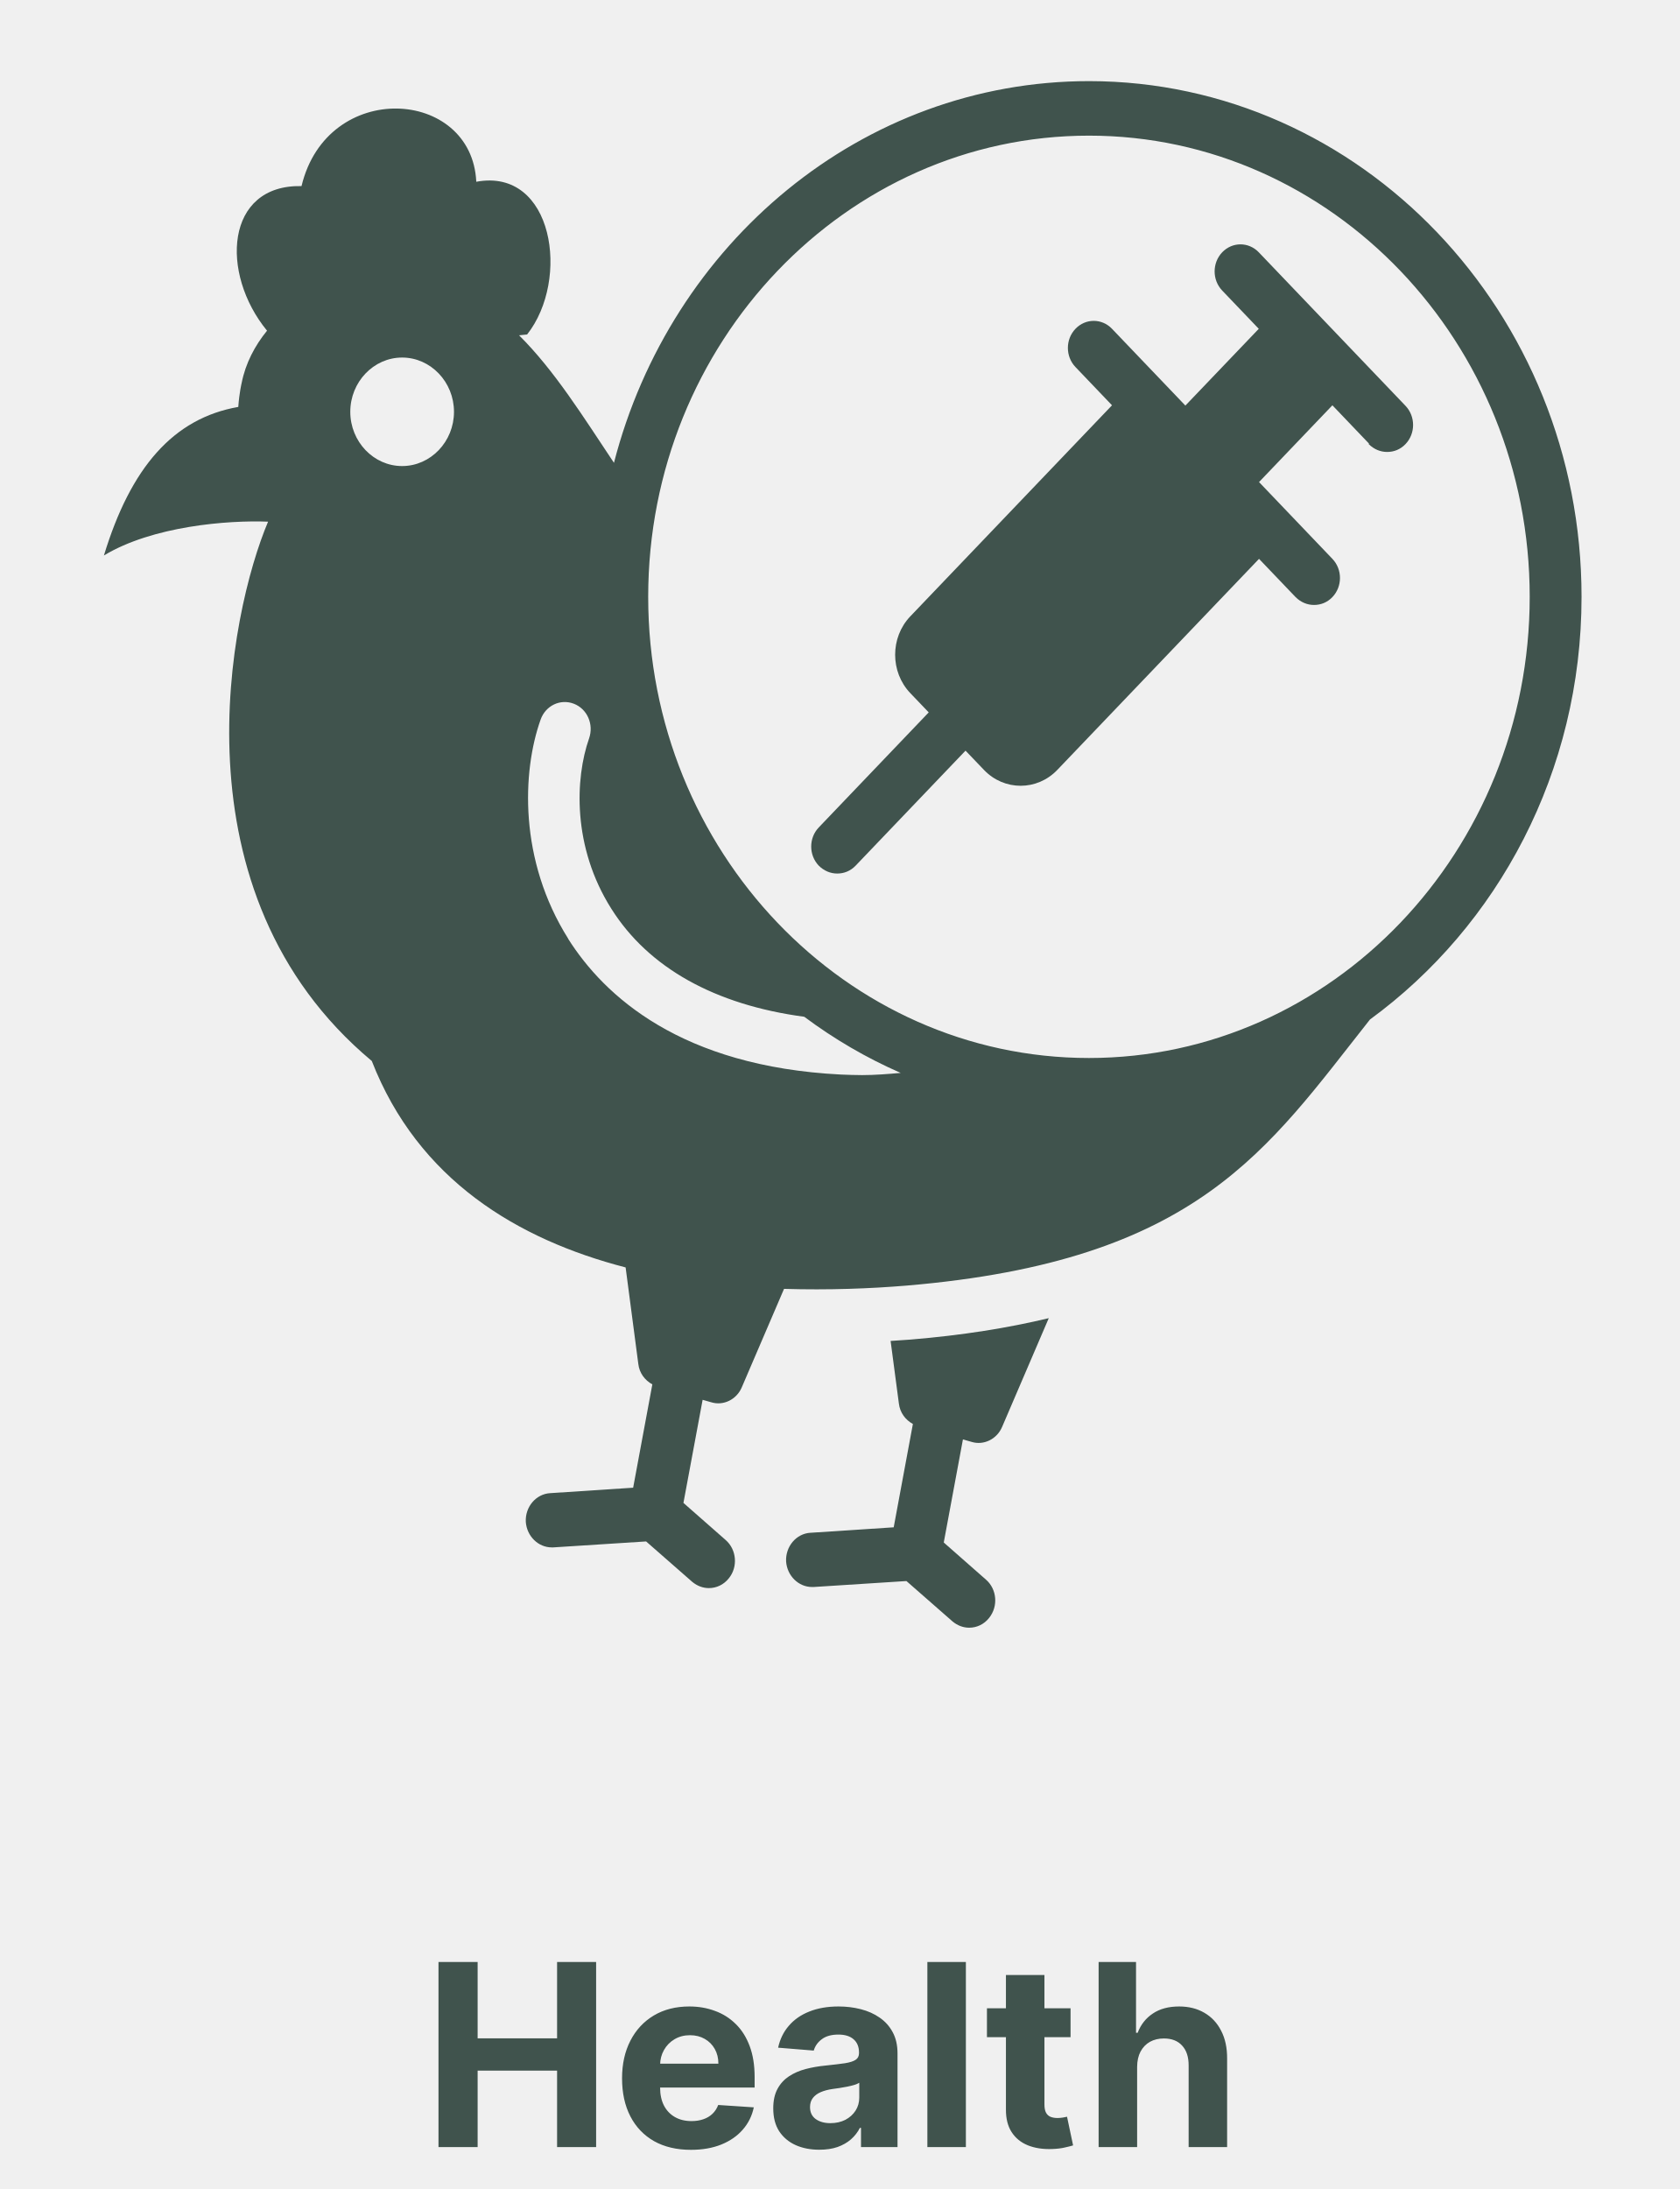
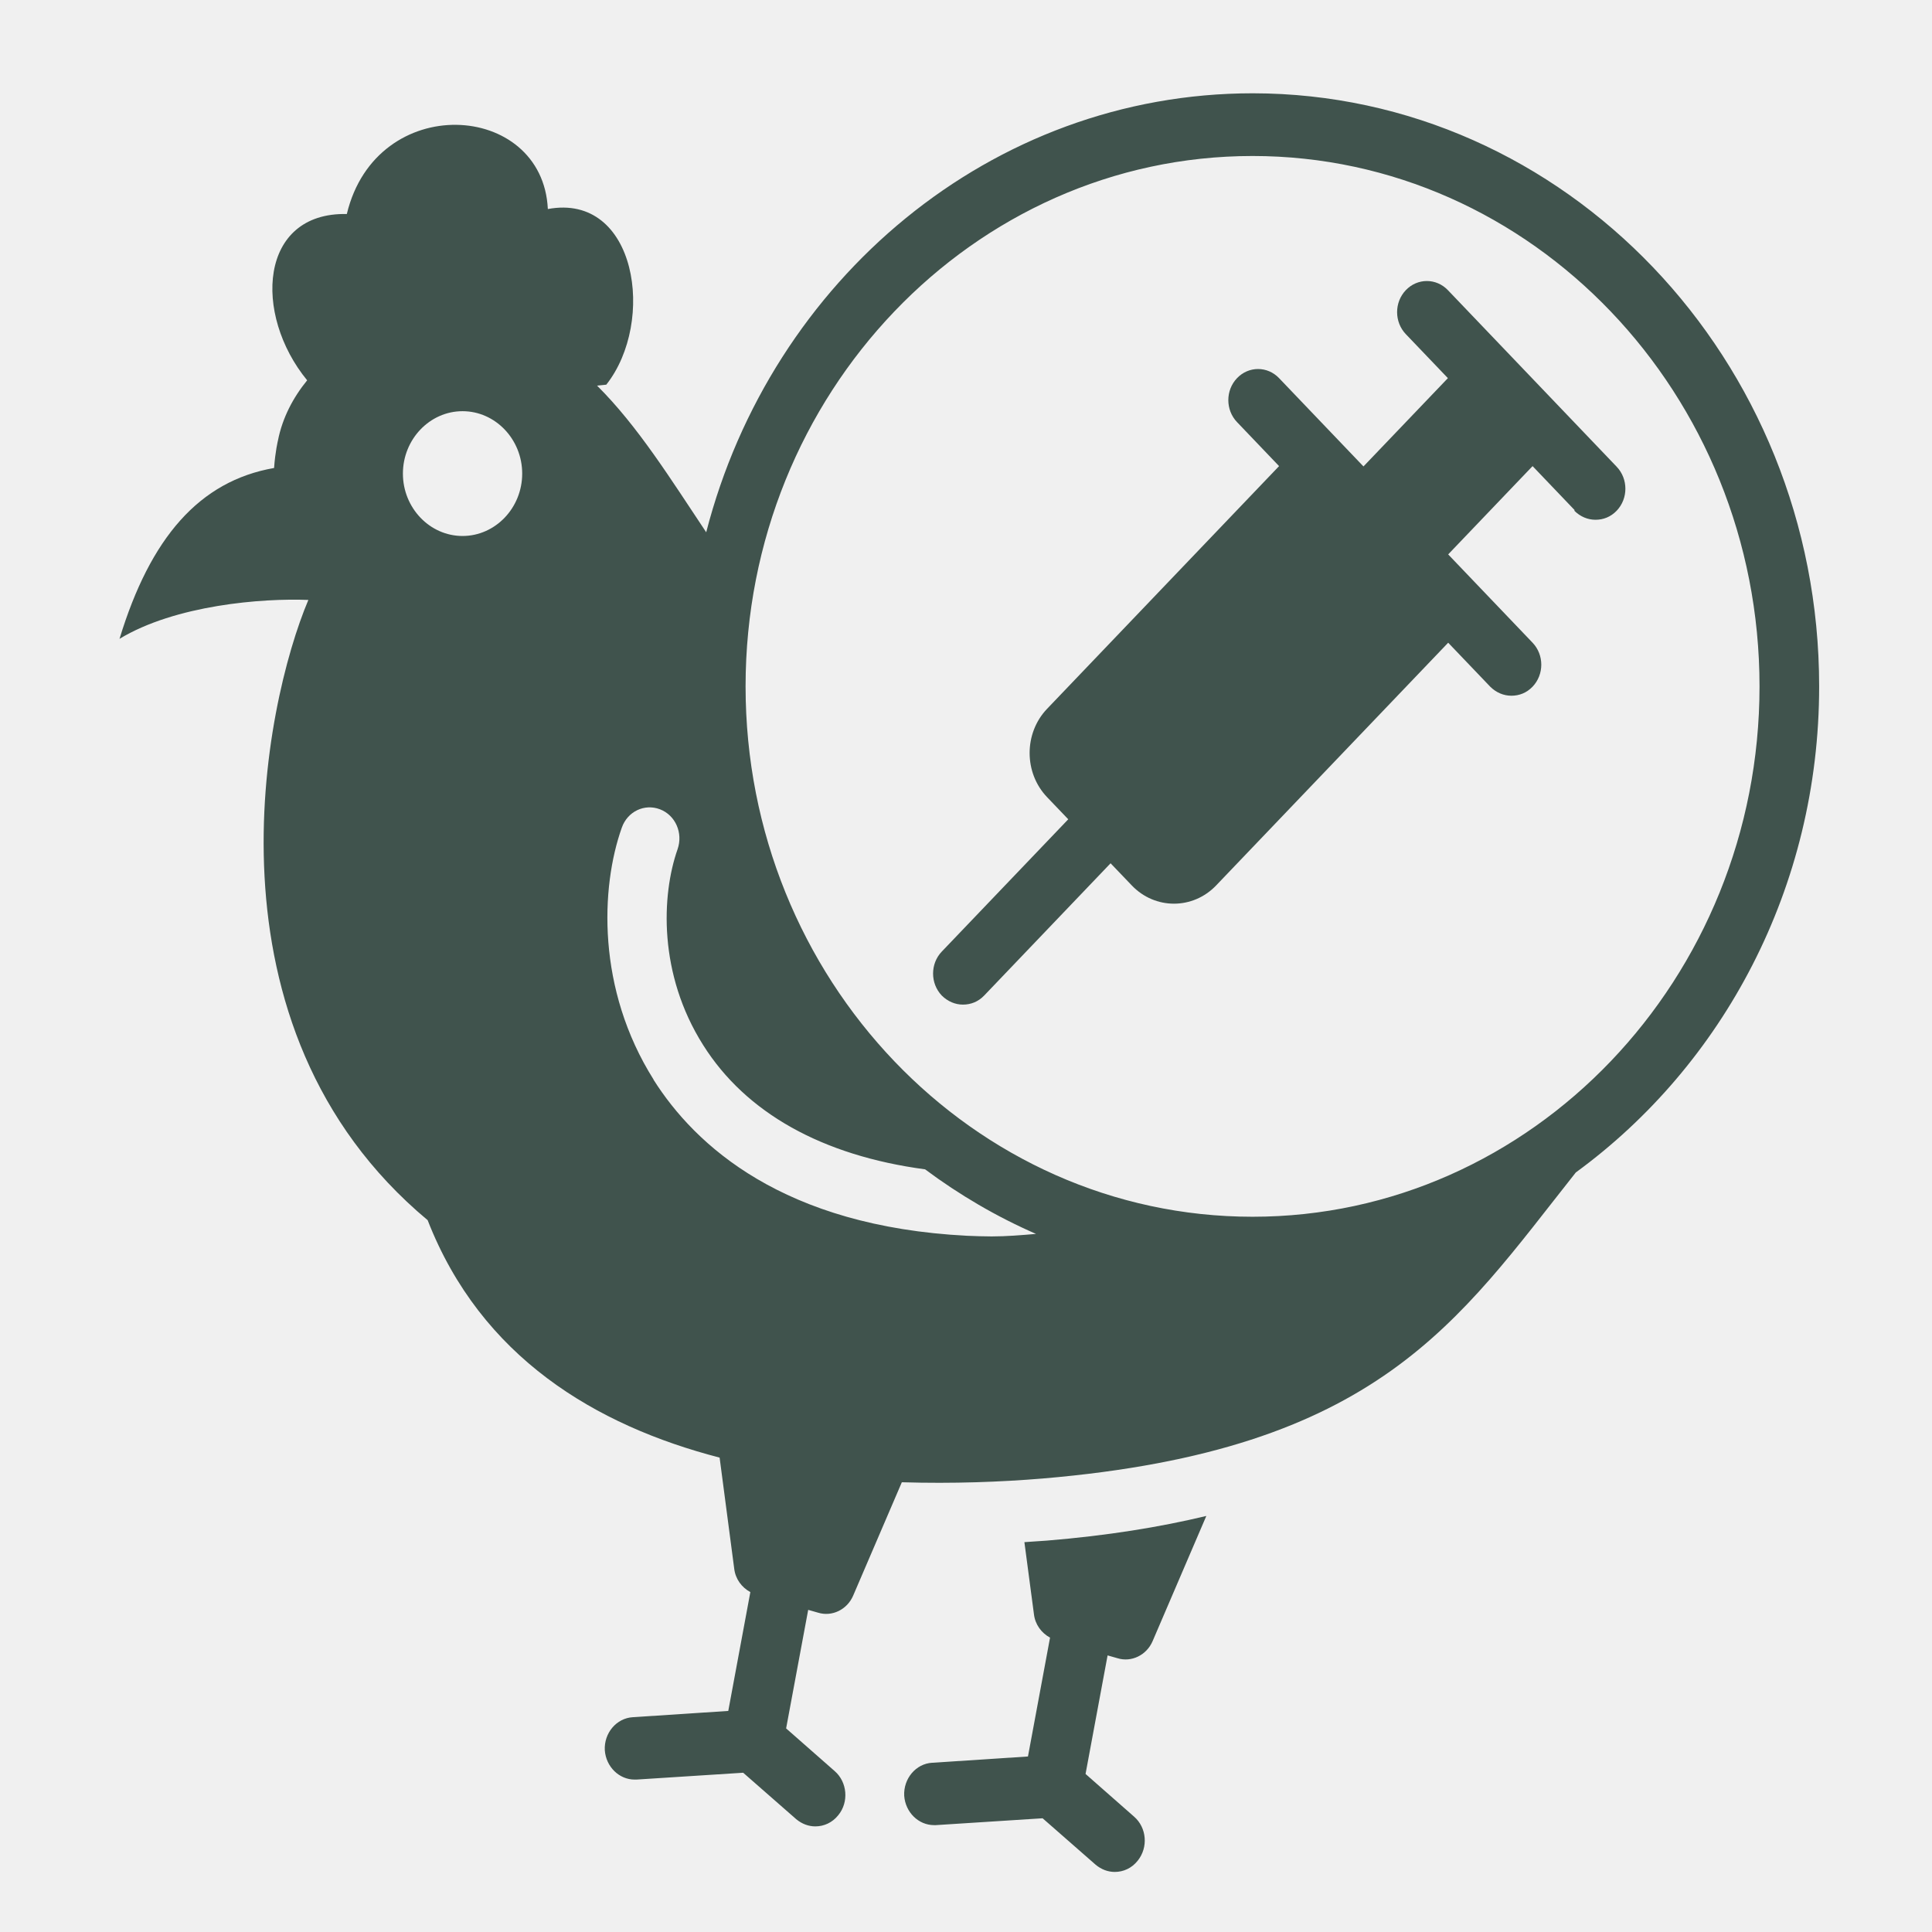
- <svg xmlns="http://www.w3.org/2000/svg" width="66" height="86" viewBox="0 0 66 86" fill="none">
-   <g clip-path="url(#clip0_11_6115)">
-     <path d="M31.857 60.218L35.117 60.004L35.871 55.944C35.576 55.784 35.362 55.496 35.321 55.144L34.995 52.682C35.25 52.661 35.515 52.65 35.769 52.629C37.827 52.459 39.61 52.171 41.21 51.787L39.376 56.061C39.172 56.541 38.653 56.796 38.174 56.647L37.837 56.551L37.084 60.601L38.744 62.061C39.172 62.434 39.233 63.106 38.866 63.564C38.663 63.82 38.377 63.948 38.082 63.948C37.848 63.948 37.623 63.863 37.43 63.703L35.617 62.115L31.969 62.349C31.969 62.349 31.928 62.349 31.908 62.349C31.378 62.349 30.93 61.912 30.889 61.347C30.859 60.761 31.287 60.249 31.847 60.218H31.857Z" fill="#40534D" />
-     <path d="M4.085 21.817C5.135 18.374 6.805 16.435 9.363 15.987C9.403 15.422 9.495 15.049 9.495 15.049C9.648 14.271 10.015 13.578 10.493 12.992C8.639 10.733 8.853 7.247 11.848 7.311C12.857 3.102 18.542 3.453 18.715 7.141C21.751 6.576 22.413 10.988 20.712 13.141L20.396 13.173C21.792 14.559 22.922 16.381 24.125 18.183C26.346 9.56 33.864 3.187 42.799 3.187C53.465 3.197 62.145 12.278 62.145 23.448C62.145 30.322 58.855 36.386 53.832 40.053C49.788 45.158 47.098 49.538 35.617 50.508C34.211 50.625 32.56 50.689 30.808 50.636L29.147 54.505C28.944 54.985 28.424 55.24 27.945 55.091L27.609 54.995L26.855 59.045L28.516 60.505C28.944 60.878 29.005 61.56 28.638 62.008C28.434 62.264 28.149 62.392 27.853 62.392C27.619 62.392 27.395 62.307 27.201 62.147L25.388 60.559L21.741 60.793C21.741 60.793 21.7 60.793 21.68 60.793C21.15 60.793 20.702 60.356 20.661 59.791C20.63 59.205 21.058 58.694 21.619 58.662L24.879 58.448L25.633 54.388C25.337 54.228 25.123 53.94 25.082 53.588L24.583 49.794C20.345 48.696 16.433 46.362 14.609 41.683C6.693 35.075 9.026 24.055 10.534 20.495C8.965 20.431 5.99 20.666 4.075 21.828L4.085 21.817ZM42.789 5.329C33.243 5.329 25.47 13.461 25.47 23.448C25.47 33.434 33.243 41.566 42.789 41.566C52.335 41.566 60.108 33.434 60.108 23.448C60.108 13.461 52.335 5.329 42.789 5.329ZM22.321 36.877C23.748 39.136 26.763 41.897 33.039 42.216C33.314 42.227 33.599 42.238 33.874 42.238C34.384 42.238 34.893 42.195 35.392 42.152C34.048 41.566 32.774 40.82 31.602 39.946C28.088 39.477 25.48 38.017 24.023 35.704C22.484 33.274 22.596 30.578 23.147 29.011C23.34 28.457 23.075 27.849 22.546 27.647C22.016 27.444 21.435 27.721 21.241 28.276C20.518 30.311 20.376 33.786 22.332 36.887L22.321 36.877ZM15.801 18.31C16.922 18.31 17.839 17.351 17.839 16.179C17.839 15.007 16.922 14.047 15.801 14.047C14.681 14.047 13.764 15.007 13.764 16.179C13.764 17.351 14.681 18.31 15.801 18.31Z" fill="#40534D" />
-     <path d="M53.791 17.426L52.355 15.923L49.472 18.939L52.355 21.956C52.752 22.371 52.752 23.043 52.355 23.458C52.151 23.671 51.897 23.767 51.632 23.767C51.367 23.767 51.112 23.661 50.908 23.458L49.472 21.956L41.546 30.247C40.751 31.079 39.457 31.079 38.663 30.247L37.939 29.491L33.62 34.01C33.416 34.223 33.161 34.319 32.896 34.319C32.632 34.319 32.377 34.212 32.173 34.01C31.776 33.594 31.776 32.922 32.173 32.507L36.493 27.988L35.769 27.231C34.975 26.4 34.975 25.046 35.769 24.215L43.695 15.923L42.259 14.42C41.862 14.005 41.862 13.333 42.259 12.918C42.656 12.502 43.298 12.502 43.695 12.918L46.578 15.934L49.462 12.918L48.025 11.415C47.628 10.999 47.628 10.328 48.025 9.912C48.422 9.496 49.064 9.496 49.462 9.912L55.228 15.944C55.625 16.36 55.625 17.032 55.228 17.447C55.024 17.66 54.77 17.756 54.505 17.756C54.24 17.756 53.985 17.65 53.781 17.447L53.791 17.426Z" fill="#40534D" />
-     <path d="M17.23 84.354V77.082H18.768V80.082H21.89V77.082H23.424V84.354H21.89V81.35H18.768V84.354H17.23ZM27.149 84.461C26.588 84.461 26.105 84.347 25.7 84.12C25.297 83.89 24.987 83.566 24.77 83.147C24.552 82.725 24.443 82.227 24.443 81.652C24.443 81.091 24.552 80.598 24.77 80.175C24.987 79.751 25.294 79.421 25.689 79.184C26.087 78.947 26.553 78.829 27.088 78.829C27.448 78.829 27.783 78.887 28.093 79.003C28.406 79.116 28.678 79.288 28.91 79.518C29.145 79.747 29.327 80.036 29.457 80.384C29.587 80.73 29.652 81.135 29.652 81.599V82.014H25.047V81.076H28.228C28.228 80.859 28.181 80.666 28.086 80.498C27.991 80.33 27.86 80.198 27.692 80.103C27.526 80.007 27.333 79.958 27.113 79.958C26.884 79.958 26.68 80.011 26.502 80.118C26.327 80.222 26.19 80.363 26.09 80.54C25.991 80.716 25.94 80.911 25.938 81.126V82.018C25.938 82.287 25.988 82.521 26.087 82.717C26.189 82.914 26.332 83.065 26.517 83.172C26.701 83.278 26.92 83.332 27.174 83.332C27.342 83.332 27.496 83.308 27.635 83.26C27.775 83.213 27.895 83.142 27.994 83.047C28.093 82.953 28.169 82.837 28.221 82.699L29.62 82.792C29.549 83.128 29.404 83.421 29.183 83.672C28.966 83.921 28.684 84.115 28.338 84.255C27.995 84.392 27.599 84.461 27.149 84.461ZM32.195 84.457C31.847 84.457 31.537 84.397 31.265 84.276C30.992 84.153 30.777 83.972 30.618 83.733C30.462 83.491 30.384 83.191 30.384 82.831C30.384 82.528 30.439 82.273 30.551 82.067C30.662 81.861 30.814 81.696 31.005 81.57C31.197 81.445 31.415 81.35 31.659 81.286C31.905 81.222 32.163 81.177 32.433 81.151C32.75 81.118 33.006 81.087 33.2 81.059C33.394 81.028 33.535 80.983 33.622 80.924C33.71 80.865 33.754 80.777 33.754 80.661V80.64C33.754 80.415 33.683 80.241 33.541 80.118C33.401 79.995 33.202 79.933 32.944 79.933C32.672 79.933 32.455 79.993 32.294 80.114C32.133 80.233 32.027 80.382 31.975 80.562L30.576 80.448C30.647 80.117 30.786 79.83 30.995 79.589C31.203 79.345 31.472 79.158 31.801 79.028C32.132 78.895 32.516 78.829 32.951 78.829C33.254 78.829 33.544 78.864 33.821 78.935C34.101 79.006 34.348 79.116 34.563 79.266C34.781 79.415 34.953 79.606 35.078 79.841C35.204 80.073 35.267 80.351 35.267 80.675V84.354H33.832V83.598H33.789C33.702 83.768 33.585 83.919 33.438 84.049C33.291 84.177 33.115 84.277 32.909 84.351C32.703 84.422 32.465 84.457 32.195 84.457ZM32.628 83.413C32.851 83.413 33.047 83.369 33.218 83.282C33.388 83.192 33.522 83.071 33.619 82.92C33.716 82.768 33.764 82.596 33.764 82.405V81.826C33.717 81.857 33.652 81.885 33.569 81.911C33.489 81.935 33.398 81.957 33.296 81.978C33.194 81.998 33.092 82.015 32.99 82.032C32.889 82.046 32.796 82.059 32.713 82.071C32.536 82.097 32.381 82.138 32.248 82.195C32.116 82.252 32.013 82.329 31.939 82.426C31.866 82.521 31.829 82.639 31.829 82.781C31.829 82.987 31.904 83.144 32.053 83.253C32.204 83.36 32.396 83.413 32.628 83.413ZM37.953 77.082V84.354H36.44V77.082H37.953ZM42.066 78.9V80.036H38.781V78.9H42.066ZM39.527 77.593H41.04V82.678C41.04 82.818 41.061 82.927 41.104 83.005C41.146 83.081 41.206 83.134 41.281 83.165C41.359 83.195 41.449 83.211 41.551 83.211C41.622 83.211 41.693 83.205 41.764 83.193C41.835 83.179 41.89 83.168 41.928 83.161L42.166 84.287C42.09 84.311 41.983 84.338 41.846 84.368C41.709 84.402 41.542 84.422 41.345 84.429C40.981 84.443 40.661 84.394 40.386 84.283C40.114 84.172 39.902 83.999 39.751 83.765C39.599 83.53 39.525 83.234 39.527 82.877V77.593ZM44.682 81.201V84.354H43.169V77.082H44.639V79.862H44.703C44.826 79.54 45.025 79.288 45.3 79.106C45.574 78.921 45.919 78.829 46.333 78.829C46.712 78.829 47.042 78.912 47.324 79.077C47.608 79.241 47.828 79.476 47.984 79.784C48.143 80.089 48.221 80.455 48.218 80.881V84.354H46.706V81.151C46.708 80.815 46.623 80.553 46.45 80.366C46.28 80.179 46.041 80.086 45.733 80.086C45.527 80.086 45.344 80.13 45.186 80.217C45.03 80.305 44.907 80.433 44.816 80.601C44.729 80.766 44.684 80.966 44.682 81.201Z" fill="#40534D" />
-   </g>
-   <defs>
-     <clipPath id="clip0_11_6115">
-       <rect width="65.202" height="85.264" fill="white" transform="matrix(-1 0 0 1 65.2018 0)" />
-     </clipPath>
-   </defs>
+ <svg xmlns="http://www.w3.org/2000/svg" width="66" height="66" viewBox="0 0 66 66" fill="none">
+   <path d="M31.857 60.218L35.117 60.004L35.871 55.944C35.576 55.784 35.362 55.496 35.321 55.144L34.995 52.682C35.25 52.661 35.515 52.65 35.769 52.629C37.827 52.459 39.61 52.171 41.21 51.787L39.376 56.061C39.172 56.541 38.653 56.796 38.174 56.647L37.837 56.551L37.084 60.601L38.744 62.061C39.172 62.434 39.233 63.106 38.866 63.564C38.663 63.82 38.377 63.948 38.082 63.948C37.848 63.948 37.623 63.863 37.43 63.703L35.617 62.115L31.969 62.349C31.969 62.349 31.928 62.349 31.908 62.349C31.378 62.349 30.93 61.912 30.889 61.347C30.859 60.761 31.287 60.249 31.847 60.218H31.857Z" fill="#40534D" />
+   <path d="M4.085 21.817C5.135 18.374 6.805 16.435 9.363 15.987C9.403 15.422 9.495 15.049 9.495 15.049C9.648 14.271 10.015 13.578 10.493 12.992C8.639 10.733 8.853 7.247 11.848 7.311C12.857 3.102 18.542 3.453 18.715 7.141C21.751 6.576 22.413 10.988 20.712 13.141L20.396 13.173C21.792 14.559 22.922 16.381 24.125 18.183C26.346 9.56 33.864 3.187 42.799 3.187C53.465 3.197 62.145 12.278 62.145 23.448C62.145 30.322 58.855 36.386 53.832 40.053C49.788 45.158 47.098 49.538 35.617 50.508C34.211 50.625 32.56 50.689 30.808 50.636L29.147 54.505C28.944 54.985 28.424 55.24 27.945 55.091L27.609 54.995L26.855 59.045L28.516 60.505C28.944 60.878 29.005 61.56 28.638 62.008C28.434 62.264 28.149 62.392 27.853 62.392C27.619 62.392 27.395 62.307 27.201 62.147L25.388 60.559L21.741 60.793C21.741 60.793 21.7 60.793 21.68 60.793C21.15 60.793 20.702 60.356 20.661 59.791C20.63 59.205 21.058 58.694 21.619 58.662L24.879 58.448L25.633 54.388C25.337 54.228 25.123 53.94 25.082 53.588L24.583 49.794C20.345 48.696 16.433 46.362 14.609 41.683C6.693 35.075 9.026 24.055 10.534 20.495C8.965 20.431 5.99 20.666 4.075 21.828L4.085 21.817ZM42.789 5.329C33.243 5.329 25.47 13.461 25.47 23.448C25.47 33.434 33.243 41.566 42.789 41.566C52.335 41.566 60.108 33.434 60.108 23.448C60.108 13.461 52.335 5.329 42.789 5.329ZM22.321 36.877C23.748 39.136 26.763 41.897 33.039 42.216C33.314 42.227 33.599 42.238 33.874 42.238C34.384 42.238 34.893 42.195 35.392 42.152C34.048 41.566 32.774 40.82 31.602 39.946C28.088 39.477 25.48 38.017 24.023 35.704C22.484 33.274 22.596 30.578 23.147 29.011C23.34 28.457 23.075 27.849 22.546 27.647C22.016 27.444 21.435 27.721 21.241 28.276C20.518 30.311 20.376 33.786 22.332 36.887L22.321 36.877ZM15.801 18.31C16.922 18.31 17.839 17.351 17.839 16.179C17.839 15.007 16.922 14.047 15.801 14.047C14.681 14.047 13.764 15.007 13.764 16.179C13.764 17.351 14.681 18.31 15.801 18.31Z" fill="#40534D" />
+   <path d="M53.791 17.426L52.355 15.923L49.472 18.939L52.355 21.956C52.752 22.371 52.752 23.043 52.355 23.458C52.151 23.671 51.897 23.767 51.632 23.767C51.367 23.767 51.112 23.661 50.908 23.458L49.472 21.956L41.546 30.247C40.751 31.079 39.457 31.079 38.663 30.247L37.939 29.491L33.62 34.01C33.416 34.223 33.161 34.319 32.896 34.319C32.632 34.319 32.377 34.212 32.173 34.01C31.776 33.594 31.776 32.922 32.173 32.507L36.493 27.988L35.769 27.231C34.975 26.4 34.975 25.046 35.769 24.215L43.695 15.923L42.259 14.42C41.862 14.005 41.862 13.333 42.259 12.918C42.656 12.502 43.298 12.502 43.695 12.918L46.578 15.934L49.462 12.918L48.025 11.415C47.628 10.999 47.628 10.328 48.025 9.912C48.422 9.496 49.064 9.496 49.462 9.912L55.228 15.944C55.625 16.36 55.625 17.032 55.228 17.447C55.024 17.66 54.77 17.756 54.505 17.756C54.24 17.756 53.985 17.65 53.781 17.447L53.791 17.426Z" fill="#40534D" />
</svg>
